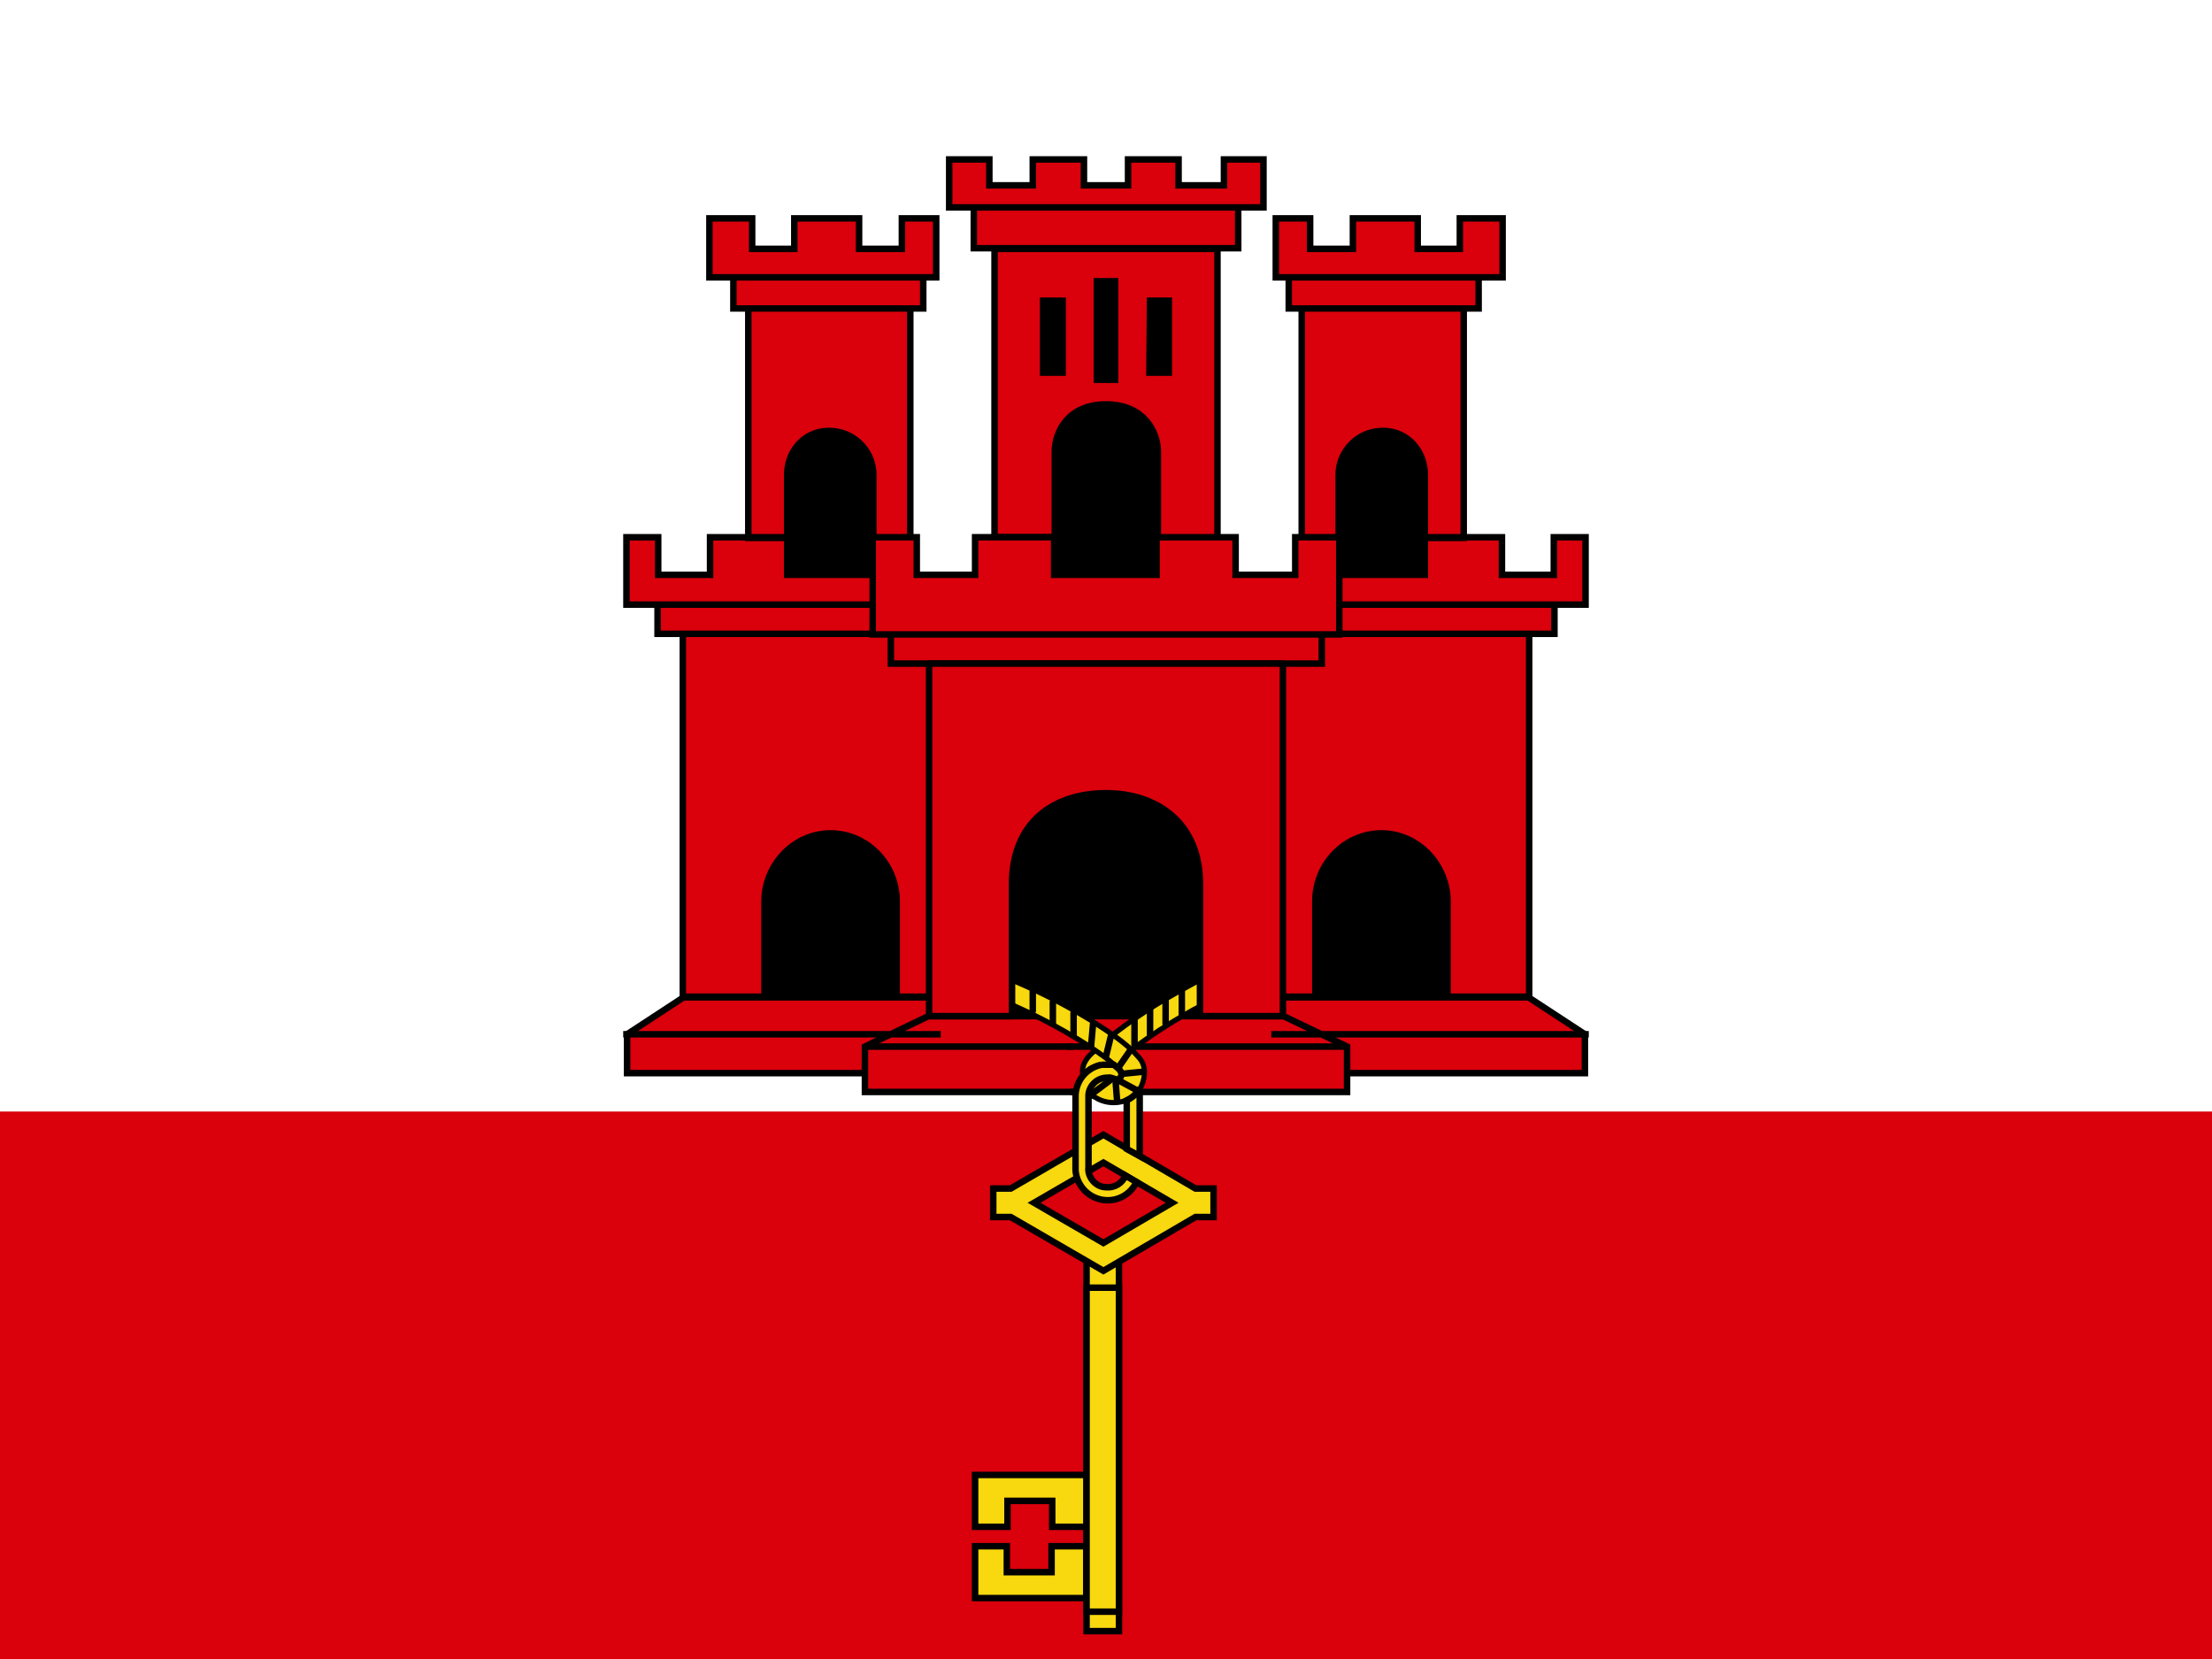
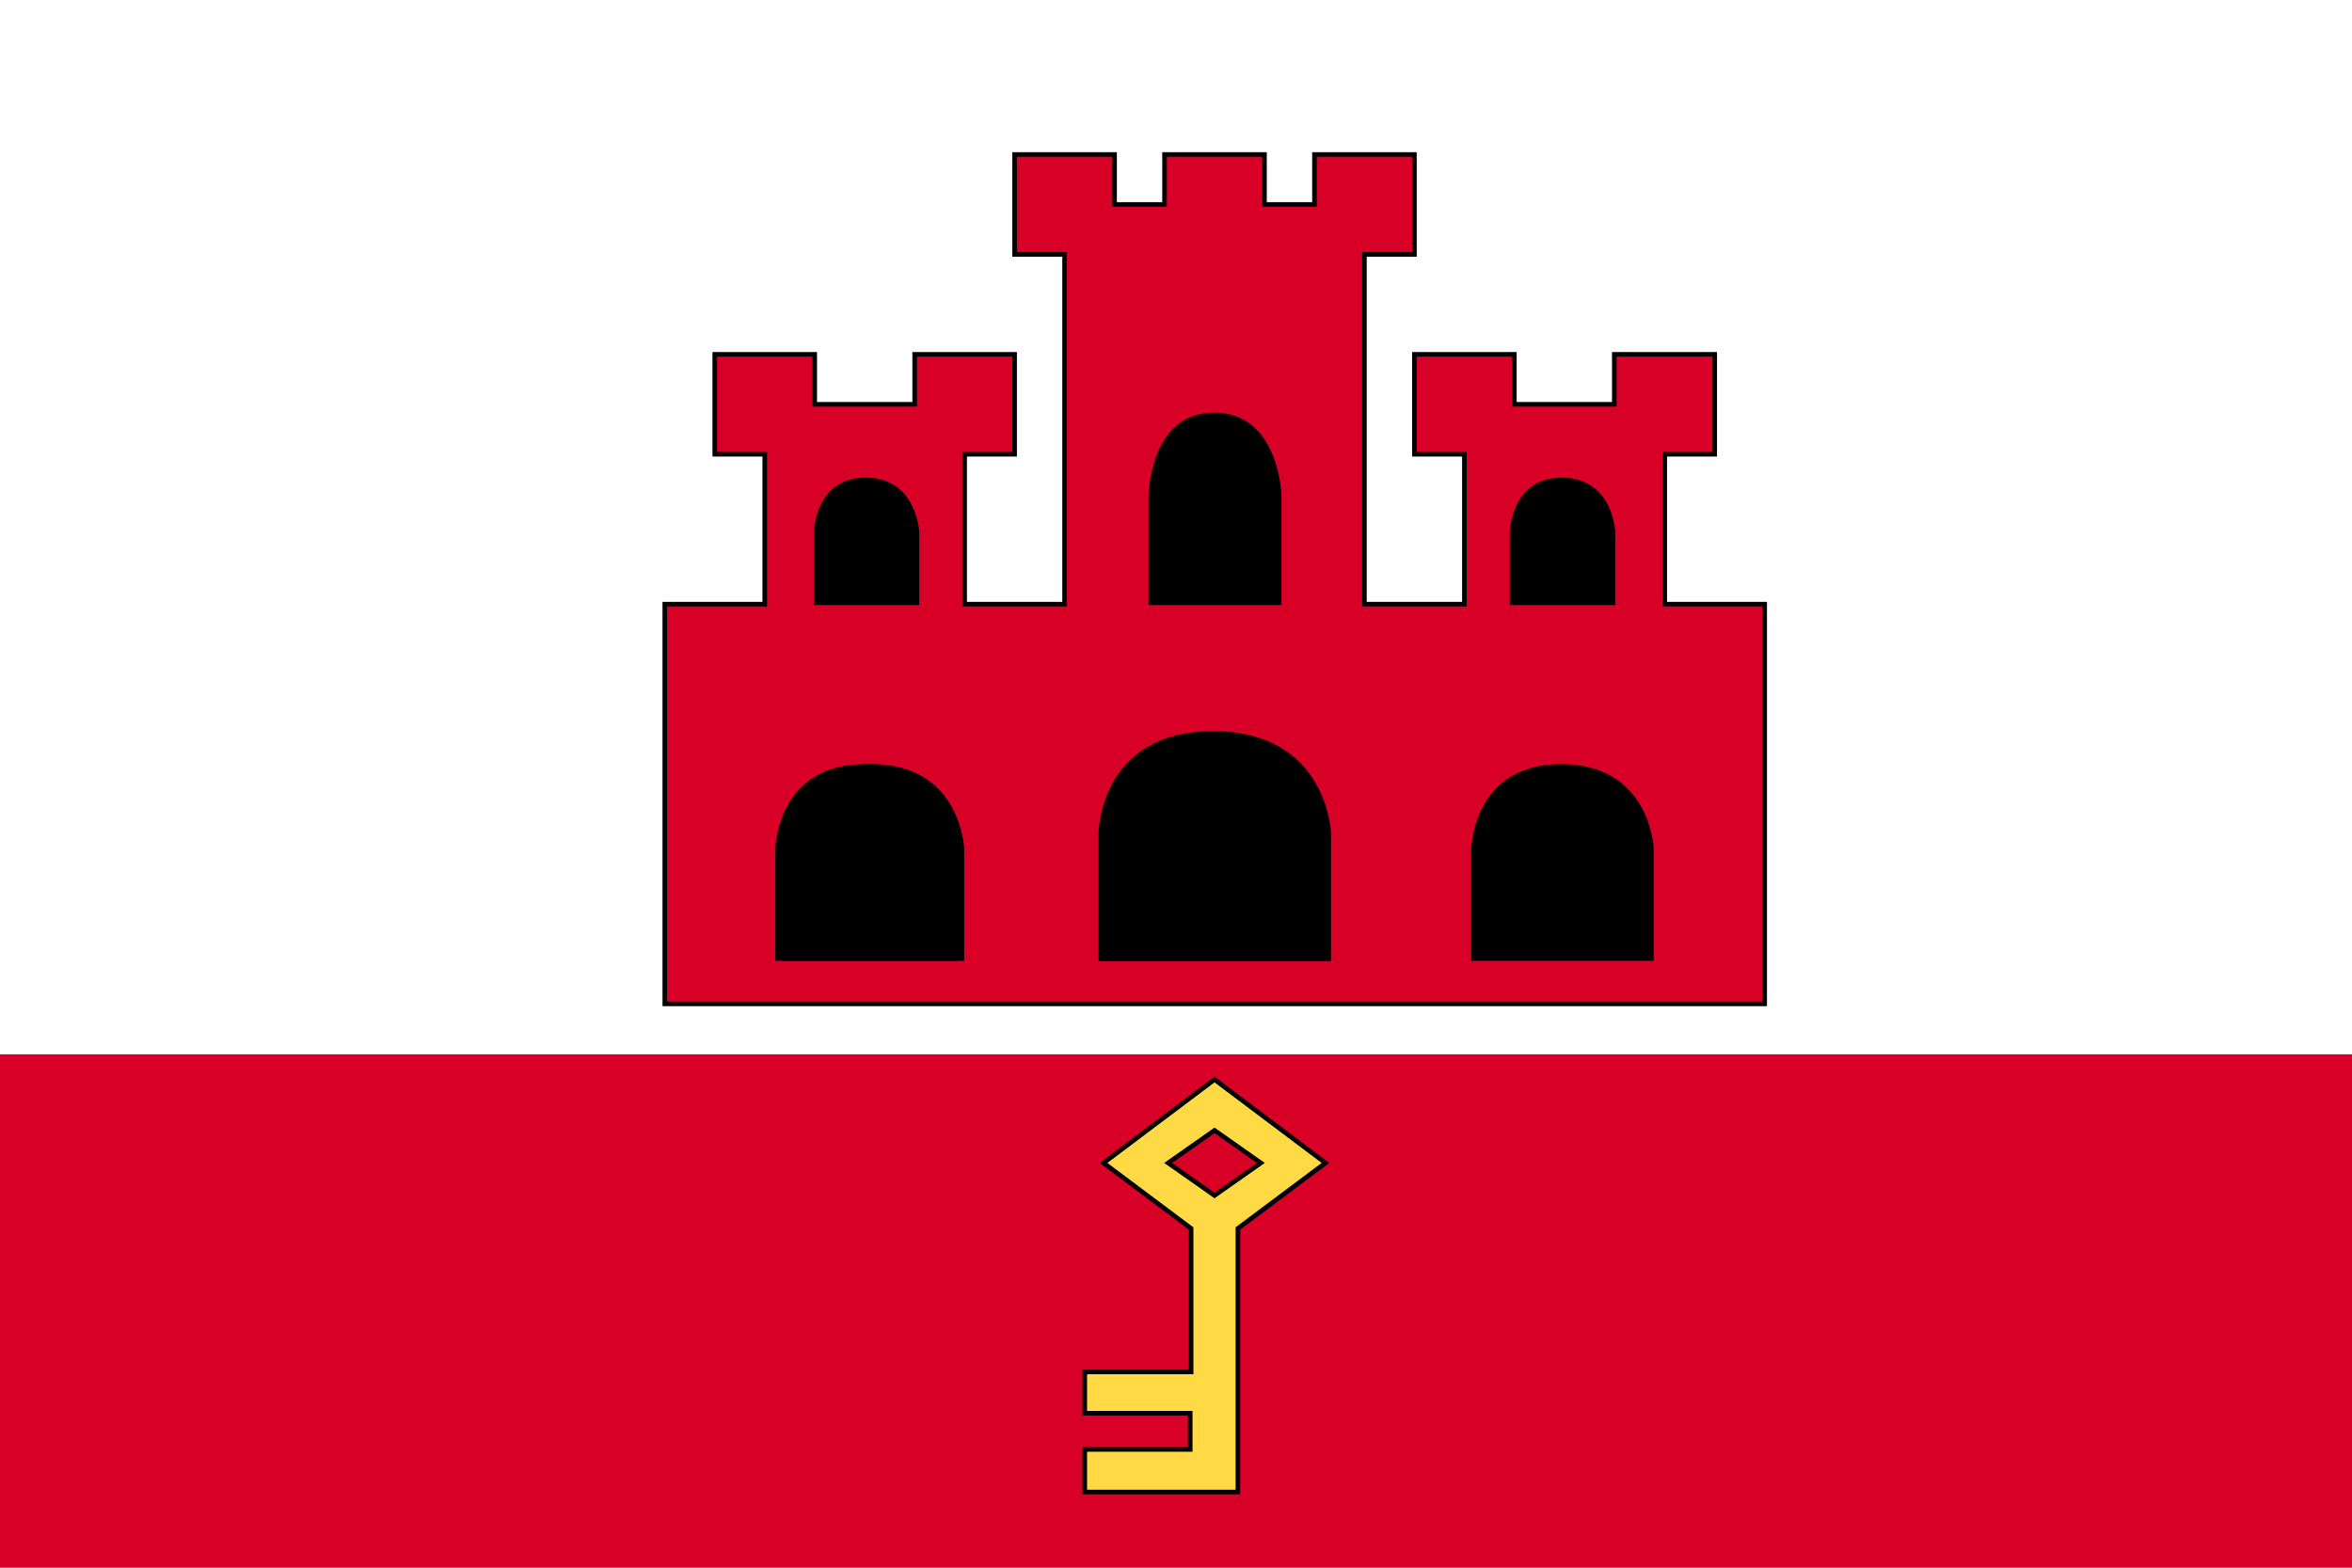
- <svg xmlns="http://www.w3.org/2000/svg" xmlns:xlink="http://www.w3.org/1999/xlink" id="flag-icons-gi" viewBox="0 0 640 480">
-   <path fill="#da000c" d="M0 0h640v480H0z" />
-   <path fill="#fff" d="M0 0h640v321.6H0z" />
-   <g stroke="#000" transform="translate(-160) scale(1.875)">
-     <g id="a" fill="#da000c" stroke-linecap="square">
-       <path fill="#000" stroke="none" d="M196.6 116.3h64v44h-64z" />
-       <path d="M229.8 153.9h-39l-8.7 5.7v6h47.7m-16.3-37c5.6 0 10.2 4.7 10.2 10.5v14.7h7.3v-56h-40.3v56h12.6v-14.7c0-5.6 4.5-10.5 10.2-10.5z" />
-       <path fill="#000" stroke="none" d="M204.5 60h18.6v34h-18.6z" />
-       <path d="M223 88.7h-16.2v-5.8h-11.9v5.8h-8v-5.8H182v10.4h41m-36.2 0h35v4.5h-35zm14-45.7V83h6v-9.7c0-3.6 2.5-6.6 6.1-6.8h.4a6.8 6.8 0 0 1 6.8 6.8V83h5.7V47.6zm-2.3-4.8v4.8h29.3v-4.8zm-3.7-9.1v9.1h35v-9.1h-5.3v4.7h-6.6v-4.7h-10v4.7h-6.5v-4.7zM182 159.6h48m31-2.8h-32.4l-9.8 4.7v7H261" />
-       <path stroke-linecap="butt" d="M218.8 161.5H262" />
-     </g>
-     <use xlink:href="#a" width="100%" height="100%" transform="matrix(-1 0 0 1 512 0)" />
-     <g fill="#f8d80e">
-       <g stroke-linecap="round">
-         <path stroke-width=".8" d="M273.3 150c-2.7 1-5 2.4-7.5 3.8a72.4 72.4 0 0 0-8.9 6c-1 .7-2 1.4-2.7 2.4-1 .8-2 2-1.8 3.5 0 .6.8-.8 1.4-.9a4.4 4.4 0 0 1 3.1-.4c1.3-1.4 3-2.3 4.4-3.4a77.4 77.4 0 0 1 13-7.6l-1-3.4z" />
-         <path d="M260.4 157.4v3.9m2.4-5.6v3.9m2.4-5.4v3.8m2.5-5.3v4" />
-         <path stroke-width=".8" d="m238.9 150.2-1.2 3.3a86.6 86.6 0 0 1 15.8 8c1.7 1.2 3.5 2.3 4.8 3.9.3.8-.5 1.5-1.3 1.2-.7-.2-1.5-.5-2.2 0-1.1.5-2.1 2.2-.5 2.7 2.4 1.6 6.1.9 7.2-1.8.6-1.4.7-3.2-.5-4.4-2-2.3-4.8-4-7.4-5.7a89.2 89.2 0 0 0-14.7-7.2z" />
-         <path d="m254 158-.3 3.4m3.1-1.7-.8 3.3m3.8-1-1.8 2.6m2.7 3.6-2.6-1.4m3.4-1.4-3 .3m-.8 4-.2-2.6m-1-.3-2.4 1.8m-9.4-15.7v3.1m6.3.3v3.5m-3.2-5.2v3.3" />
-       </g>
-       <path d="M235.8 227.6v8h5v-4h6.9v4h5.4v-8zm0 11v8H253v-8h-5.4v4h-6.9v-4z" />
-       <path d="M253 193.7h5v58h-5z" />
-       <path d="M253 198.7h5v50h-5zm2.6-19.3 10.6 6.2-10.6 6.2-10.7-6.2zm-14.3 4h-2.7v4.4h2.7l14.3 8.3 14.2-8.3h2.8v-4.4h-2.8l-14.2-8.3z" />
-       <path d="M255.3 164.3a5 5 0 0 0-4 5.1v11.2a5 5 0 0 0 4.6 4.6 4.9 4.9 0 0 0 4.8-2.8l-1.7-1a2.9 2.9 0 0 1-3 1.8c-1.6 0-2.9-1.6-2.7-3.1v-11.2a2.9 2.9 0 0 1 3-2.6c.6-.2 1.5.7 1.9 0 .6-.9-.4-1.5-1-2h-1.9zm5.8 3.9a5 5 0 0 1-1.9 1.6v7.5l2 1.1v-10.2z" />
-     </g>
-     <g fill="#da000c">
-       <path fill="#000" stroke="none" d="M240.8 38.4h29.3v53.2h-29.3z" />
-       <path d="M238.8 38.4v44.5h9.3V69.7c0-3 2-7.3 7.9-7.3s8 4.3 8 7.3V83h9.2V38.4zm15.8 5h2.8v15.2h-2.8zm-8.3 3h3v11.1h-3zm16.5 0h2.9v11.1h-3zM235.6 32v6.3h40.8V32zm-3.8-7.4V32h48.5v-7.4h-6.1v4h-7v-4h-7.8v4h-6.8v-4h-7.9v4H238v-4zm-9 73.2v4.6h66.5v-4.6z" />
-       <path d="M220 82.9v15h72v-15h-6.8v5.8H276v-5.8h-12.2v5.8H248v-5.8h-12.2v5.8h-9v-5.8z" />
-       <path stroke-linejoin="round" d="M228.7 102.4v54.4h12.8v-20.4c0-9.5 6.4-14 14.5-14 7.8 0 14.5 4.5 14.5 14v20.4h12.8v-54.4z" />
-     </g>
-   </g>
+ <svg xmlns="http://www.w3.org/2000/svg" version="1.1" viewBox="0 0 513 342">
+   <rect y="0" fill="#FFFFFF" width="513" height="342" />
+   <rect y="230" fill="#D80027" width="513" height="112" />
+   <polygon fill="#D80027" stroke="#000000" stroke-miterlimit="10" points="363.1,131.8 363.1,99.1 374,99.1 374,77.3 352.1,77.3 352.1,88.2 330.3,88.2 330.3,77.3 308.5,77.3  308.5,99.1 319.4,99.1 319.4,131.8 297.6,131.8 297.6,55.5 308.5,55.5 308.5,33.7 286.7,33.7 286.7,44.6 275.8,44.6 275.8,33.7  254,33.7 254,44.6 243.1,44.6 243.1,33.7 221.3,33.7 221.3,55.5 232.2,55.5 232.2,131.8 210.4,131.8 210.4,99.1 221.3,99.1  221.3,77.3 199.5,77.3 199.5,88.2 177.7,88.2 177.7,77.3 155.9,77.3 155.9,99.1 166.8,99.1 166.8,131.8 145,131.8 145,219  384.9,219 384.9,131.8 " />
+   <path fill="#FFDA44" stroke="#000000" stroke-miterlimit="10" d="M264.9,235.5l-24.2,18.2l19.1,14.3v31.3h-23.2v9l23,0l0,7.9l-23,0v9.3H270V268l19.1-14.3L264.9,235.5z   M264.9,260.8l-10.1-7.1l10.1-7.1l10.1,7.1L264.9,260.8z" />
+   <path d="M239.6,209.7v-27.9c0,0,0.1-22.3,25-22.3c24.8,0,25.7,22,25.7,22v28.2H239.6z" />
+   <path d="M170.5,209.7v-24.3c0,0,0.1-18.7,19.6-18.7s20.2,18.4,20.2,18.4v24.5H170.5z" />
+   <path d="M169.1,209.7v-24.3c0,0,0.1-18.7,19.6-18.7s20.2,18.4,20.2,18.4v24.5H169.1z" />
+   <path d="M320.9,209.7v-24.3c0,0,0.1-18.7,19.6-18.7c19.5,0,20.2,18.4,20.2,18.4v24.5H320.9z" />
+   <path d="M329.3,132v-15.7c0,0,0.1-12.1,11.3-12.1c11.3,0,11.7,11.9,11.7,11.9V132H329.3z" />
+   <path d="M250.5,132v-23.7c0,0,0.1-18.3,14.3-18.3c14.2,0,14.7,18,14.7,18v24H250.5z" />
+   <path d="M177.5,132v-15.7c0,0,0.1-12.1,11.3-12.1s11.7,11.9,11.7,11.9V132H177.5z" />
</svg>
